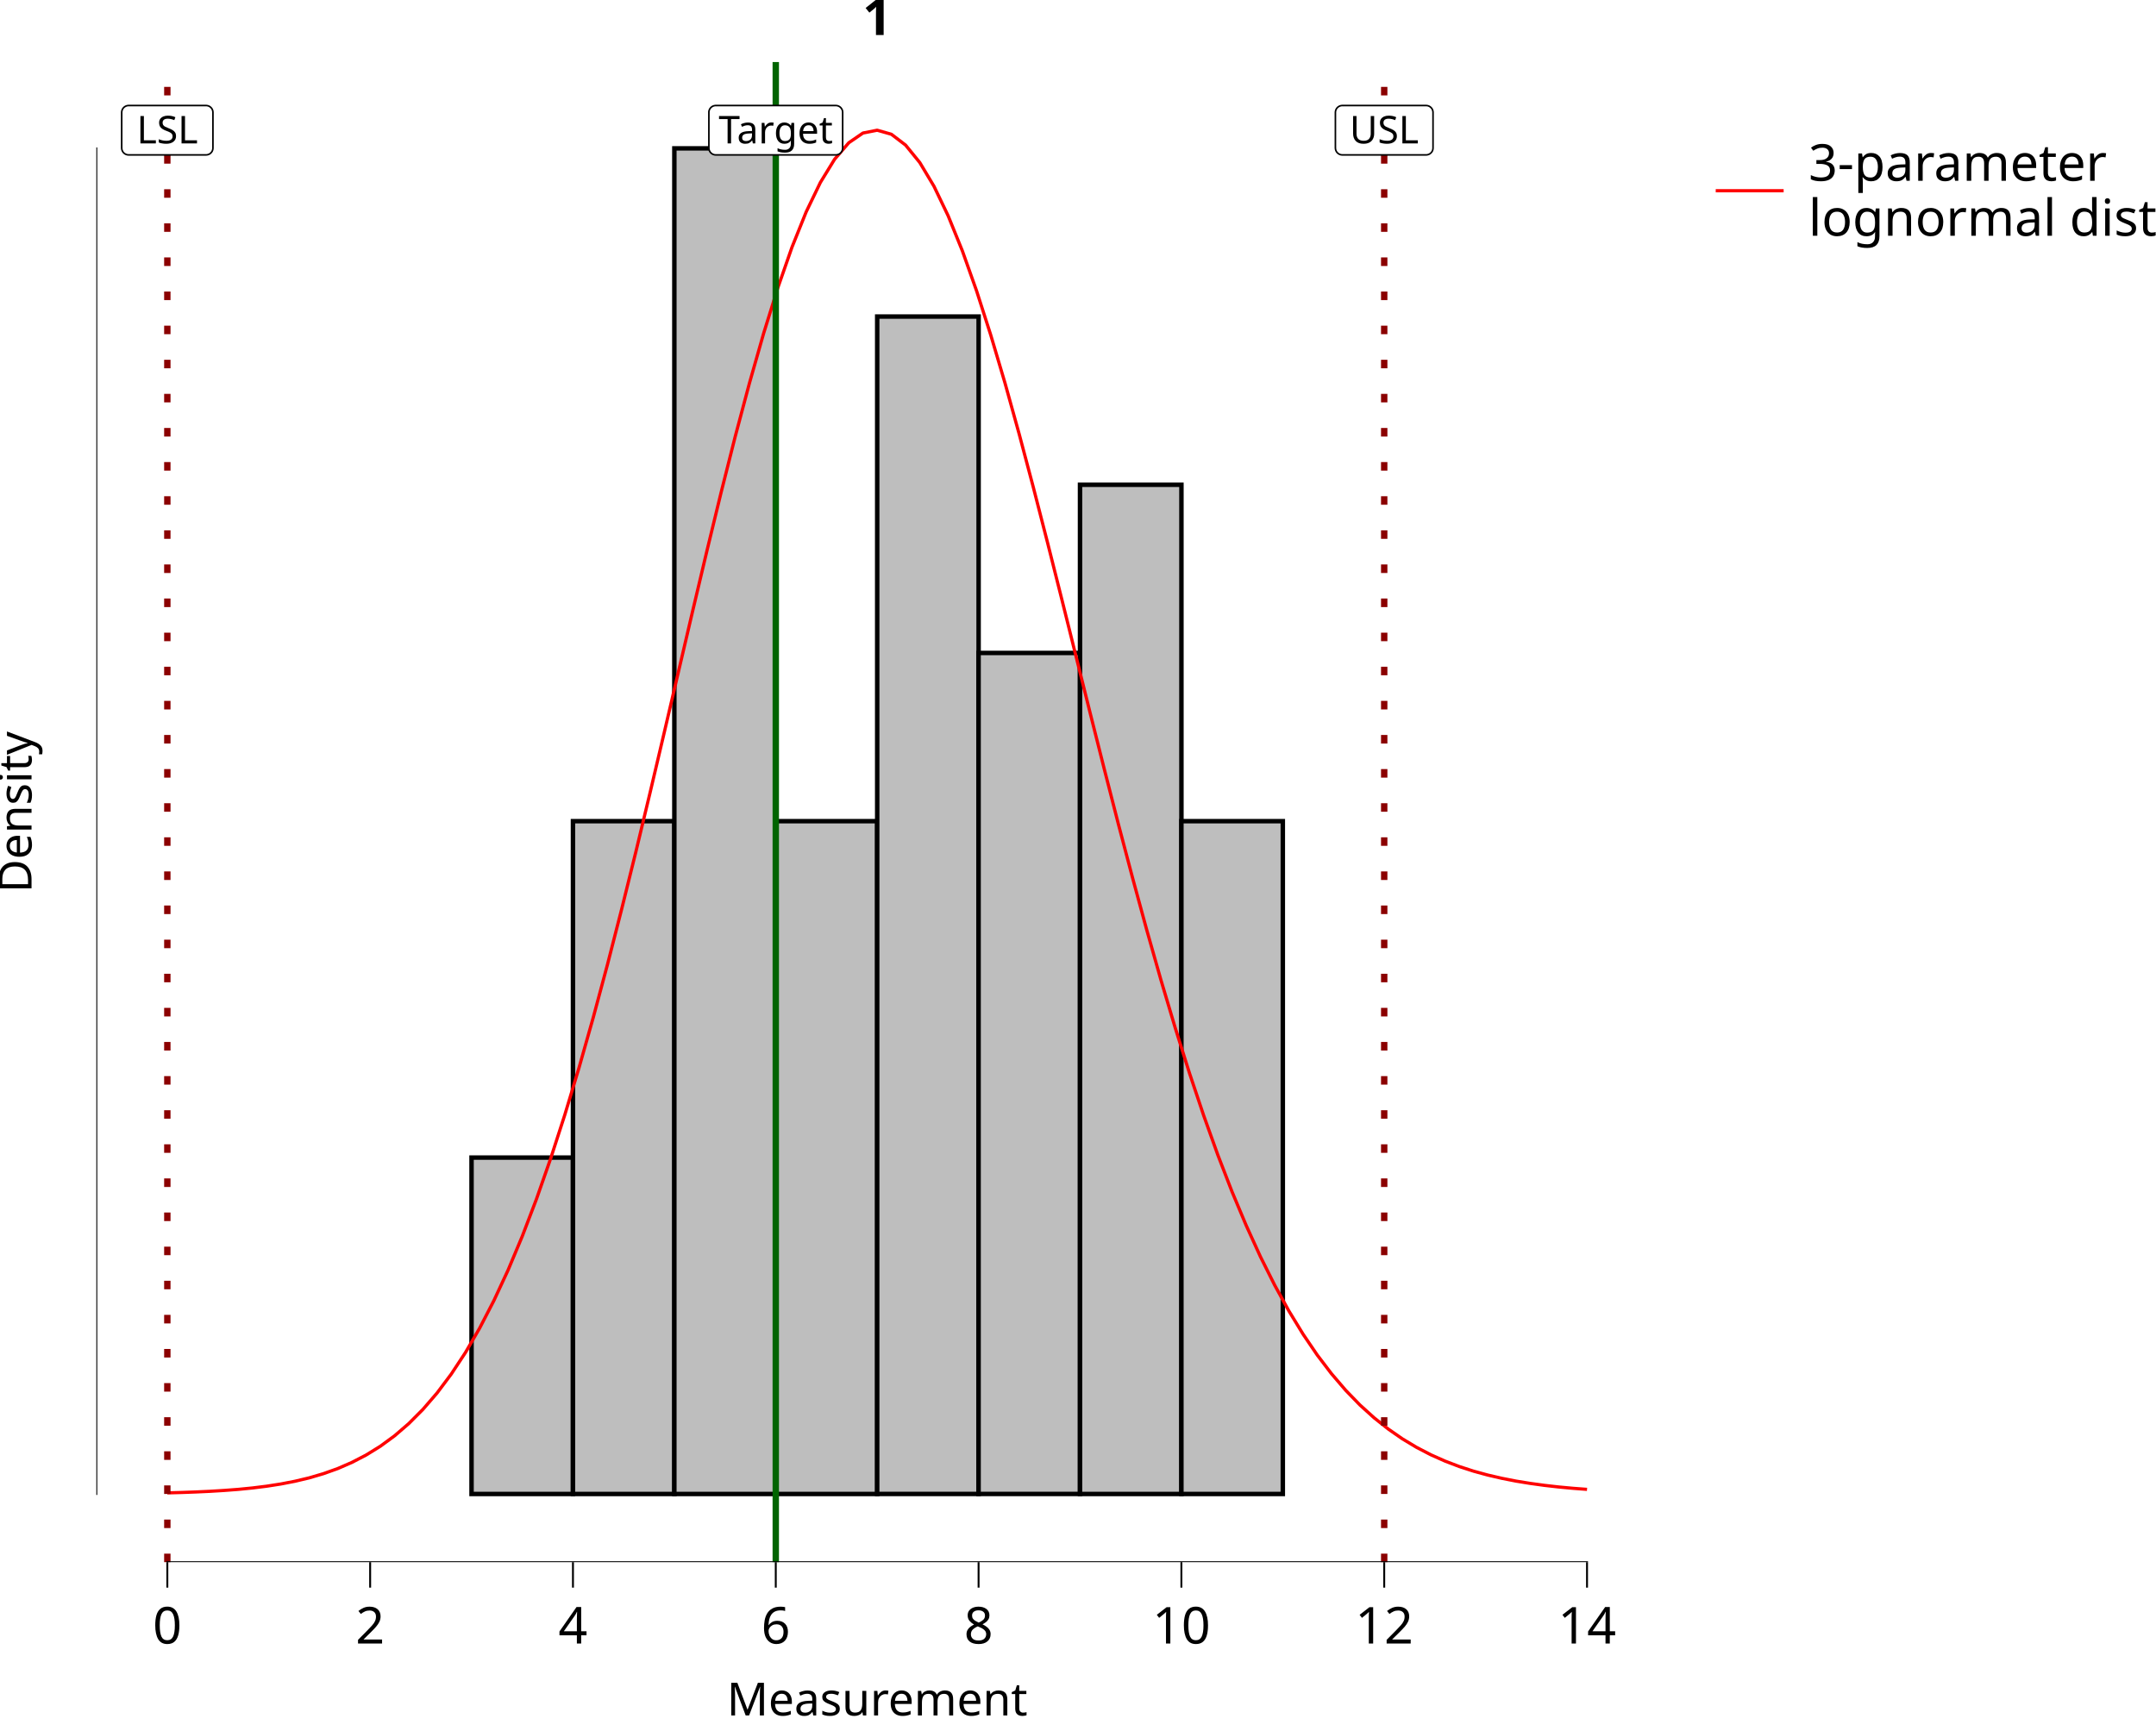
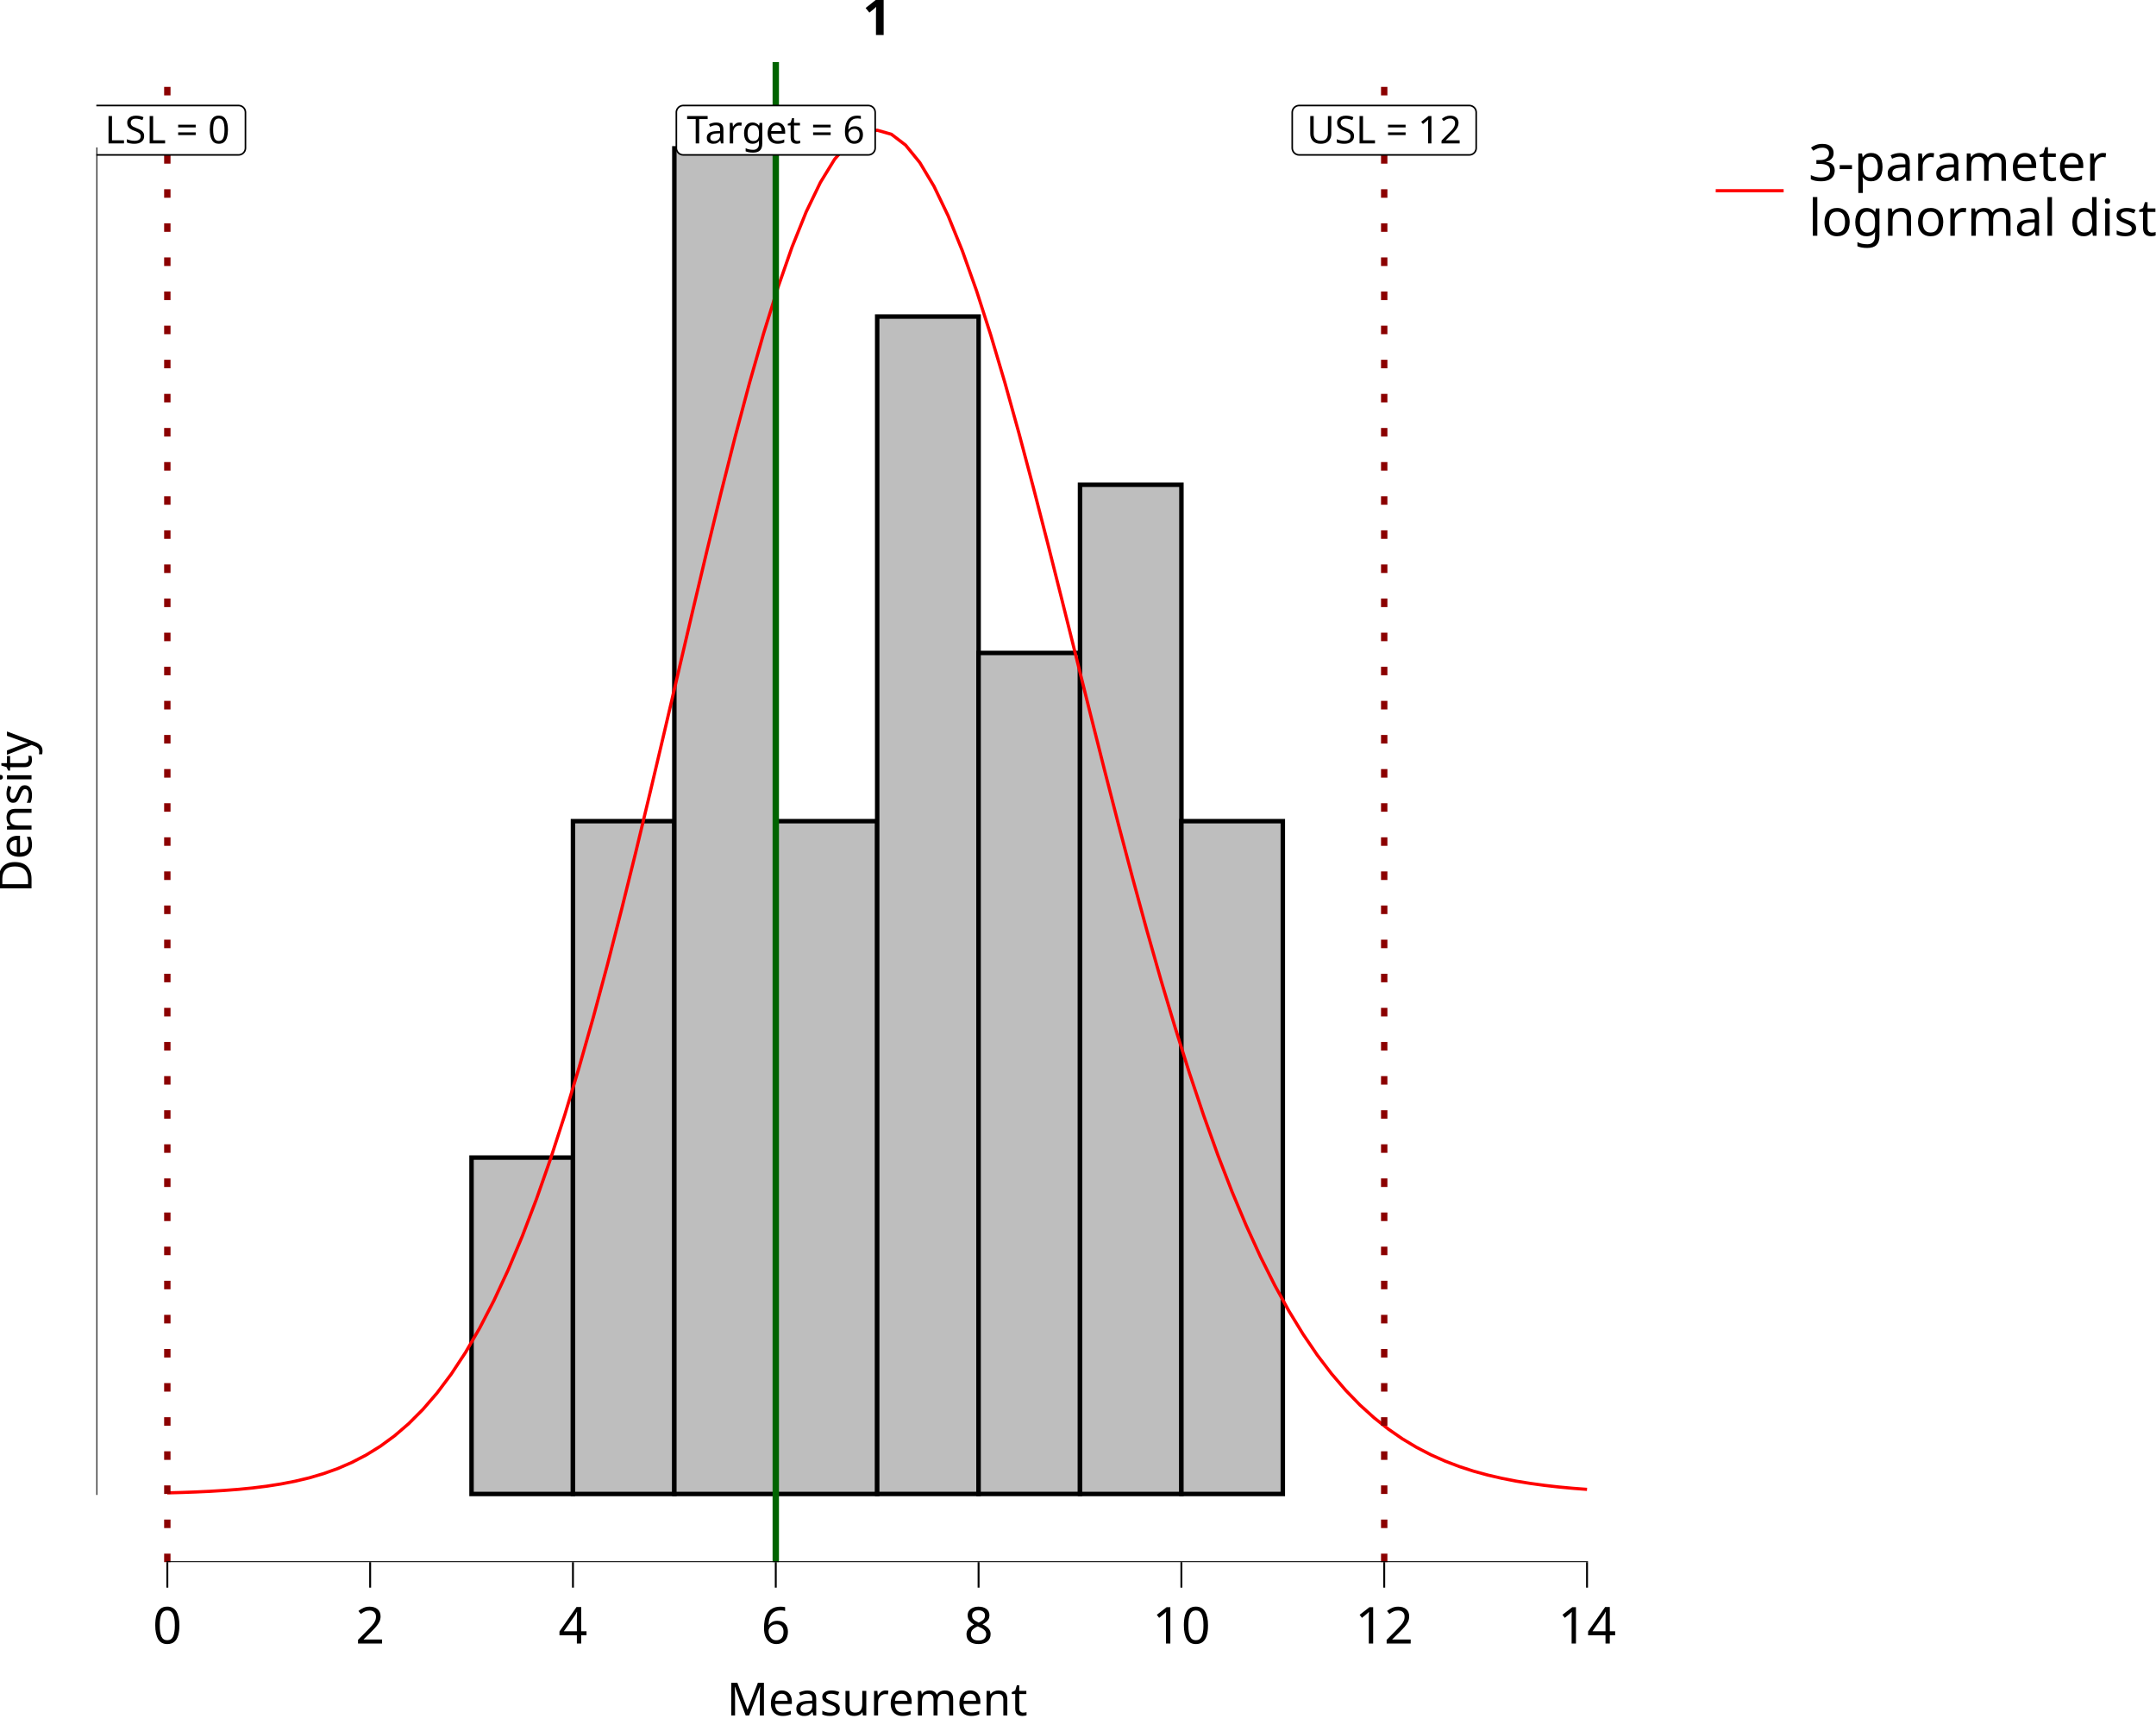
<svg xmlns="http://www.w3.org/2000/svg" class="svglite" data-engine-version="2.0" width="720.00pt" height="576.00pt" viewBox="0 0 720.00 576.00">
  <defs>
    <style type="text/css">
    .svglite line, .svglite polyline, .svglite polygon, .svglite path, .svglite rect, .svglite circle {
      fill: none;
      stroke: #000000;
      stroke-linecap: round;
      stroke-linejoin: round;
      stroke-miterlimit: 10.00;
    }
  </style>
  </defs>
  <rect width="100%" height="100%" style="stroke: none; fill: #FFFFFF;" />
  <defs>
    <clipPath id="cpMC4wMHw3MjAuMDB8MC4wMHw1NzYuMDA=">
      <rect x="0.00" y="0.00" width="720.00" height="576.00" />
    </clipPath>
  </defs>
  <g clip-path="url(#cpMC4wMHw3MjAuMDB8MC4wMHw1NzYuMDA=)">
    <rect x="0.00" y="0.00" width="720.00" height="576.00" style="stroke-width: 10.67; stroke: none;" />
  </g>
  <defs>
    <clipPath id="cpMzIuMTd8NTUzLjcwfDIwLjcxfDUyMS42Mw==">
      <rect x="32.17" y="20.71" width="521.53" height="500.92" />
    </clipPath>
  </defs>
  <g clip-path="url(#cpMzIuMTd8NTUzLjcwfDIwLjcxfDUyMS42Mw==)">
    <rect x="32.17" y="20.71" width="521.53" height="500.92" style="stroke-width: 10.67; stroke: none;" />
    <rect x="55.88" y="498.86" width="33.87" height="0.00" style="stroke-width: 1.49; stroke-linecap: butt; stroke-linejoin: miter; fill: #BEBEBE;" />
    <rect x="89.74" y="498.86" width="33.87" height="0.00" style="stroke-width: 1.49; stroke-linecap: butt; stroke-linejoin: miter; fill: #BEBEBE;" />
    <rect x="123.61" y="498.86" width="33.87" height="0.00" style="stroke-width: 1.49; stroke-linecap: butt; stroke-linejoin: miter; fill: #BEBEBE;" />
    <rect x="157.47" y="386.53" width="33.87" height="112.33" style="stroke-width: 1.49; stroke-linecap: butt; stroke-linejoin: miter; fill: #BEBEBE;" />
    <rect x="191.34" y="274.20" width="33.87" height="224.66" style="stroke-width: 1.49; stroke-linecap: butt; stroke-linejoin: miter; fill: #BEBEBE;" />
    <rect x="225.20" y="49.54" width="33.87" height="449.32" style="stroke-width: 1.49; stroke-linecap: butt; stroke-linejoin: miter; fill: #BEBEBE;" />
    <rect x="259.07" y="274.20" width="33.87" height="224.66" style="stroke-width: 1.49; stroke-linecap: butt; stroke-linejoin: miter; fill: #BEBEBE;" />
    <rect x="292.94" y="105.70" width="33.87" height="393.15" style="stroke-width: 1.49; stroke-linecap: butt; stroke-linejoin: miter; fill: #BEBEBE;" />
    <rect x="326.80" y="218.03" width="33.87" height="280.82" style="stroke-width: 1.49; stroke-linecap: butt; stroke-linejoin: miter; fill: #BEBEBE;" />
    <rect x="360.67" y="161.87" width="33.87" height="336.99" style="stroke-width: 1.49; stroke-linecap: butt; stroke-linejoin: miter; fill: #BEBEBE;" />
    <rect x="394.53" y="274.20" width="33.87" height="224.66" style="stroke-width: 1.49; stroke-linecap: butt; stroke-linejoin: miter; fill: #BEBEBE;" />
    <rect x="428.40" y="498.86" width="33.87" height="0.00" style="stroke-width: 1.49; stroke-linecap: butt; stroke-linejoin: miter; fill: #BEBEBE;" />
    <rect x="462.26" y="498.86" width="33.87" height="0.00" style="stroke-width: 1.49; stroke-linecap: butt; stroke-linejoin: miter; fill: #BEBEBE;" />
    <rect x="496.13" y="498.86" width="33.87" height="0.00" style="stroke-width: 1.49; stroke-linecap: butt; stroke-linejoin: miter; fill: #BEBEBE;" />
    <polyline points="55.88,498.49 60.62,498.36 65.36,498.19 70.10,497.97 74.84,497.68 79.58,497.32 84.32,496.85 89.07,496.26 93.81,495.52 98.55,494.60 103.29,493.47 108.03,492.07 112.77,490.38 117.51,488.32 122.25,485.86 127.00,482.93 131.74,479.46 136.48,475.38 141.22,470.63 145.96,465.14 150.70,458.82 155.44,451.63 160.18,443.48 164.92,434.32 169.67,424.11 174.41,412.81 179.15,400.39 183.89,386.86 188.63,372.22 193.37,356.51 198.11,339.78 202.85,322.13 207.59,303.64 212.34,284.46 217.08,264.73 221.82,244.62 226.56,224.34 231.30,204.09 236.04,184.09 240.78,164.58 245.52,145.79 250.27,127.97 255.01,111.34 259.75,96.12 264.49,82.53 269.23,70.74 273.97,60.92 278.71,53.19 283.45,47.67 288.19,44.42 292.94,43.48 297.68,44.83 302.42,48.45 307.16,54.27 311.90,62.19 316.64,72.07 321.38,83.76 326.12,97.09 330.86,111.86 335.61,127.87 340.35,144.91 345.09,162.76 349.83,181.20 354.57,200.03 359.31,219.04 364.05,238.05 368.79,256.87 373.53,275.36 378.28,293.35 383.02,310.75 387.76,327.44 392.50,343.33 397.24,358.37 401.98,372.51 406.72,385.72 411.46,397.98 416.21,409.29 420.95,419.68 425.69,429.15 430.43,437.75 435.17,445.51 439.91,452.48 444.65,458.70 449.39,464.23 454.13,469.12 458.88,473.42 463.62,477.18 468.36,480.47 473.10,483.31 477.84,485.77 482.58,487.88 487.32,489.69 492.06,491.23 496.80,492.53 501.55,493.63 506.29,494.56 511.03,495.33 515.77,495.98 520.51,496.52 525.25,496.96 529.99,497.32 " style="stroke-width: 1.07; stroke: #FF0000; stroke-linecap: butt;" />
    <line x1="259.07" y1="521.63" x2="259.07" y2="20.71" style="stroke-width: 2.13; stroke: #006400; stroke-linecap: butt;" />
    <line x1="55.88" y1="521.63" x2="55.88" y2="20.71" style="stroke-width: 2.13; stroke: #8B0000; stroke-dasharray: 2.85,8.54; stroke-linecap: butt;" />
    <line x1="462.26" y1="521.63" x2="462.26" y2="20.71" style="stroke-width: 2.13; stroke: #8B0000; stroke-dasharray: 2.85,8.54; stroke-linecap: butt;" />
-     <polygon points="239.03,51.72 279.11,51.72 279.02,51.72 279.39,51.71 279.75,51.63 280.10,51.50 280.42,51.32 280.71,51.08 280.95,50.80 281.15,50.49 281.30,50.15 281.38,49.79 281.41,49.42 281.41,49.42 281.41,37.53 281.41,37.53 281.38,37.17 281.30,36.80 281.15,36.46 280.95,36.15 280.71,35.87 280.42,35.64 280.10,35.45 279.75,35.32 279.39,35.25 279.11,35.23 239.03,35.23 239.31,35.25 238.94,35.23 238.57,35.28 238.21,35.38 237.88,35.54 237.57,35.75 237.31,36.01 237.08,36.30 236.91,36.63 236.79,36.98 236.73,37.35 236.73,37.53 236.73,49.42 236.73,49.23 236.73,49.60 236.79,49.97 236.91,50.32 237.08,50.65 237.31,50.95 237.57,51.20 237.88,51.42 238.21,51.57 238.57,51.68 238.94,51.72 " style="stroke-width: 0.53; fill: #FFFFFF;" />
-     <text x="259.07" y="47.88" text-anchor="middle" style="font-size: 12.80px; font-family: sans;" textLength="37.01px" lengthAdjust="spacingAndGlyphs">Target</text>
-     <polygon points="42.95,51.72 68.81,51.72 68.71,51.72 69.09,51.71 69.45,51.63 69.80,51.50 70.12,51.32 70.40,51.08 70.65,50.80 70.85,50.49 70.99,50.15 71.08,49.79 71.11,49.42 71.11,49.42 71.11,37.53 71.11,37.53 71.08,37.17 70.99,36.80 70.85,36.46 70.65,36.15 70.40,35.87 70.12,35.64 69.80,35.45 69.45,35.32 69.09,35.25 68.81,35.23 42.95,35.23 43.23,35.25 42.86,35.23 42.49,35.28 42.13,35.38 41.80,35.54 41.49,35.75 41.22,36.01 41.00,36.30 40.83,36.63 40.71,36.98 40.65,37.35 40.64,37.53 40.64,49.42 40.65,49.23 40.65,49.60 40.71,49.97 40.83,50.32 41.00,50.65 41.22,50.95 41.49,51.20 41.80,51.42 42.13,51.57 42.49,51.68 42.86,51.72 " style="stroke-width: 0.53; fill: #FFFFFF;" />
-     <text x="55.88" y="47.88" text-anchor="middle" style="font-size: 12.80px; font-family: sans;" textLength="22.79px" lengthAdjust="spacingAndGlyphs">LSL</text>
-     <polygon points="448.27,51.72 476.26,51.72 476.16,51.72 476.53,51.71 476.90,51.63 477.24,51.50 477.56,51.32 477.85,51.08 478.10,50.80 478.30,50.49 478.44,50.15 478.53,49.79 478.56,49.42 478.56,49.42 478.56,37.53 478.56,37.53 478.53,37.17 478.44,36.80 478.30,36.46 478.10,36.15 477.85,35.87 477.56,35.64 477.24,35.45 476.90,35.32 476.53,35.25 476.26,35.23 448.27,35.23 448.55,35.25 448.18,35.23 447.81,35.28 447.45,35.38 447.12,35.54 446.81,35.75 446.54,36.01 446.32,36.30 446.15,36.63 446.03,36.98 445.97,37.35 445.96,37.53 445.96,49.42 445.97,49.23 445.97,49.60 446.03,49.97 446.15,50.32 446.32,50.65 446.54,50.95 446.81,51.20 447.12,51.42 447.45,51.57 447.81,51.68 448.18,51.72 " style="stroke-width: 0.53; fill: #FFFFFF;" />
-     <text x="462.26" y="47.88" text-anchor="middle" style="font-size: 12.80px; font-family: sans;" textLength="24.91px" lengthAdjust="spacingAndGlyphs">USL</text>
+     <polygon points="228.17,51.72 289.97,51.72 289.88,51.72 290.25,51.71 290.61,51.63 290.96,51.50 291.28,51.32 291.56,51.08 291.81,50.80 292.01,50.49 292.15,50.15 292.24,49.79 292.27,49.42 292.27,49.42 292.27,37.53 292.27,37.53 292.24,37.17 292.15,36.80 292.01,36.46 291.81,36.15 291.56,35.87 291.28,35.64 290.96,35.45 290.61,35.32 290.25,35.25 289.97,35.23 228.17,35.23 228.45,35.25 228.08,35.23 227.71,35.28 227.35,35.38 227.02,35.54 226.71,35.75 226.45,36.01 226.22,36.30 226.05,36.63 225.93,36.98 225.87,37.35 225.87,37.53 225.87,49.42 225.87,49.23 225.87,49.60 225.93,49.97 226.05,50.32 226.22,50.65 226.45,50.95 226.71,51.20 227.02,51.42 227.35,51.57 227.71,51.68 228.08,51.72 " style="stroke-width: 0.53; fill: #FFFFFF;" />
+     <text x="259.07" y="47.88" text-anchor="middle" style="font-size: 12.80px; font-family: sans;" textLength="58.72px" lengthAdjust="spacingAndGlyphs">Target = 6</text>
+     <polygon points="32.09,51.72 79.67,51.72 79.57,51.72 79.94,51.71 80.31,51.63 80.65,51.50 80.98,51.32 81.26,51.08 81.51,50.80 81.71,50.49 81.85,50.15 81.94,49.79 81.97,49.42 81.97,49.42 81.97,37.53 81.97,37.53 81.94,37.17 81.85,36.80 81.71,36.46 81.51,36.15 81.26,35.87 80.98,35.64 80.65,35.45 80.31,35.32 79.94,35.25 79.67,35.23 32.09,35.23 32.37,35.25 32.00,35.23 31.63,35.28 31.27,35.38 30.94,35.54 30.63,35.75 30.36,36.01 30.14,36.30 29.97,36.63 29.85,36.98 29.79,37.35 29.79,37.53 29.79,49.42 29.79,49.23 29.79,49.60 29.85,49.97 29.97,50.32 30.14,50.65 30.36,50.95 30.63,51.20 30.94,51.42 31.27,51.57 31.63,51.68 32.00,51.72 " style="stroke-width: 0.53; fill: #FFFFFF;" />
+     <text x="55.88" y="47.88" text-anchor="middle" style="font-size: 12.80px; font-family: sans;" textLength="44.50px" lengthAdjust="spacingAndGlyphs">LSL = 0</text>
+     <polygon points="433.85,51.72 490.67,51.72 490.58,51.72 490.95,51.71 491.32,51.63 491.66,51.50 491.98,51.32 492.27,51.08 492.52,50.80 492.72,50.49 492.86,50.15 492.95,49.79 492.98,49.42 492.98,49.42 492.98,37.53 492.98,37.53 492.95,37.17 492.86,36.80 492.72,36.46 492.52,36.15 492.27,35.87 491.98,35.64 491.66,35.45 491.32,35.32 490.95,35.25 490.67,35.23 433.85,35.23 434.13,35.25 433.76,35.23 433.39,35.28 433.03,35.38 432.70,35.54 432.39,35.75 432.12,36.01 431.90,36.30 431.73,36.63 431.61,36.98 431.55,37.35 431.54,37.53 431.54,49.42 431.55,49.23 431.55,49.60 431.61,49.97 431.73,50.32 431.90,50.65 432.12,50.95 432.39,51.20 432.70,51.42 433.03,51.57 433.39,51.68 433.76,51.72 " style="stroke-width: 0.53; fill: #FFFFFF;" />
+     <text x="462.26" y="47.88" text-anchor="middle" style="font-size: 12.80px; font-family: sans;" textLength="53.75px" lengthAdjust="spacingAndGlyphs">USL = 12</text>
    <line x1="55.56" y1="521.63" x2="530.31" y2="521.63" style="stroke-width: 0.64; stroke-linecap: butt;" />
    <line x1="32.17" y1="499.18" x2="32.17" y2="49.22" style="stroke-width: 0.64; stroke-linecap: butt;" />
    <rect x="32.17" y="20.71" width="521.53" height="500.92" style="stroke-width: 0.00; stroke: none;" />
  </g>
  <g clip-path="url(#cpMC4wMHw3MjAuMDB8MC4wMHw1NzYuMDA=)">
    <polyline points="32.17,521.63 32.17,20.71 " style="stroke-width: 0.00; stroke: none; stroke-linecap: butt;" />
    <polyline points="32.17,521.63 553.70,521.63 " style="stroke-width: 0.00; stroke: none; stroke-linecap: butt;" />
    <polyline points="55.88,530.13 55.88,521.63 " style="stroke-width: 0.64; stroke-linecap: butt;" />
    <polyline points="123.61,530.13 123.61,521.63 " style="stroke-width: 0.64; stroke-linecap: butt;" />
    <polyline points="191.34,530.13 191.34,521.63 " style="stroke-width: 0.64; stroke-linecap: butt;" />
    <polyline points="259.07,530.13 259.07,521.63 " style="stroke-width: 0.64; stroke-linecap: butt;" />
    <polyline points="326.80,530.13 326.80,521.63 " style="stroke-width: 0.64; stroke-linecap: butt;" />
    <polyline points="394.53,530.13 394.53,521.63 " style="stroke-width: 0.64; stroke-linecap: butt;" />
    <polyline points="462.26,530.13 462.26,521.63 " style="stroke-width: 0.64; stroke-linecap: butt;" />
    <polyline points="529.99,530.13 529.99,521.63 " style="stroke-width: 0.64; stroke-linecap: butt;" />
    <text x="55.88" y="548.80" text-anchor="middle" style="font-size: 17.00px; font-family: sans;" textLength="9.46px" lengthAdjust="spacingAndGlyphs">0</text>
    <text x="123.61" y="548.80" text-anchor="middle" style="font-size: 17.00px; font-family: sans;" textLength="9.46px" lengthAdjust="spacingAndGlyphs">2</text>
    <text x="191.34" y="548.80" text-anchor="middle" style="font-size: 17.00px; font-family: sans;" textLength="9.46px" lengthAdjust="spacingAndGlyphs">4</text>
    <text x="259.07" y="548.80" text-anchor="middle" style="font-size: 17.00px; font-family: sans;" textLength="9.46px" lengthAdjust="spacingAndGlyphs">6</text>
    <text x="326.80" y="548.80" text-anchor="middle" style="font-size: 17.00px; font-family: sans;" textLength="9.46px" lengthAdjust="spacingAndGlyphs">8</text>
    <text x="394.53" y="548.80" text-anchor="middle" style="font-size: 17.00px; font-family: sans;" textLength="18.91px" lengthAdjust="spacingAndGlyphs">10</text>
    <text x="462.26" y="548.80" text-anchor="middle" style="font-size: 17.00px; font-family: sans;" textLength="18.91px" lengthAdjust="spacingAndGlyphs">12</text>
    <text x="529.99" y="548.80" text-anchor="middle" style="font-size: 17.00px; font-family: sans;" textLength="18.91px" lengthAdjust="spacingAndGlyphs">14</text>
    <text x="292.94" y="572.82" text-anchor="middle" style="font-size: 15.30px; font-family: sans;" textLength="93.56px" lengthAdjust="spacingAndGlyphs">Measurement</text>
    <text transform="translate(10.53,271.17) rotate(-90)" text-anchor="middle" style="font-size: 15.30px; font-family: sans;" textLength="51.03px" lengthAdjust="spacingAndGlyphs">Density</text>
    <rect x="564.66" y="20.71" width="155.34" height="65.26" style="stroke-width: 0.75; stroke: none;" />
    <rect x="564.66" y="20.71" width="155.34" height="65.26" style="stroke-width: 10.67; stroke: none;" />
    <rect x="570.14" y="46.90" width="28.35" height="33.59" style="stroke-width: 10.67; stroke: none;" />
    <line x1="572.97" y1="63.69" x2="595.65" y2="63.69" style="stroke-width: 1.07; stroke: #FF0000; stroke-linecap: butt;" />
    <text x="603.96" y="60.36" style="font-size: 17.00px; font-family: sans;" textLength="92.61px" lengthAdjust="spacingAndGlyphs">3-parameter</text>
    <text x="603.96" y="78.72" style="font-size: 17.00px; font-family: sans;" textLength="110.56px" lengthAdjust="spacingAndGlyphs">lognormal dist.</text>
    <text x="292.94" y="11.70" text-anchor="middle" style="font-size: 17.00px; font-weight: bold; font-family: sans;" textLength="9.46px" lengthAdjust="spacingAndGlyphs">1</text>
  </g>
</svg>
